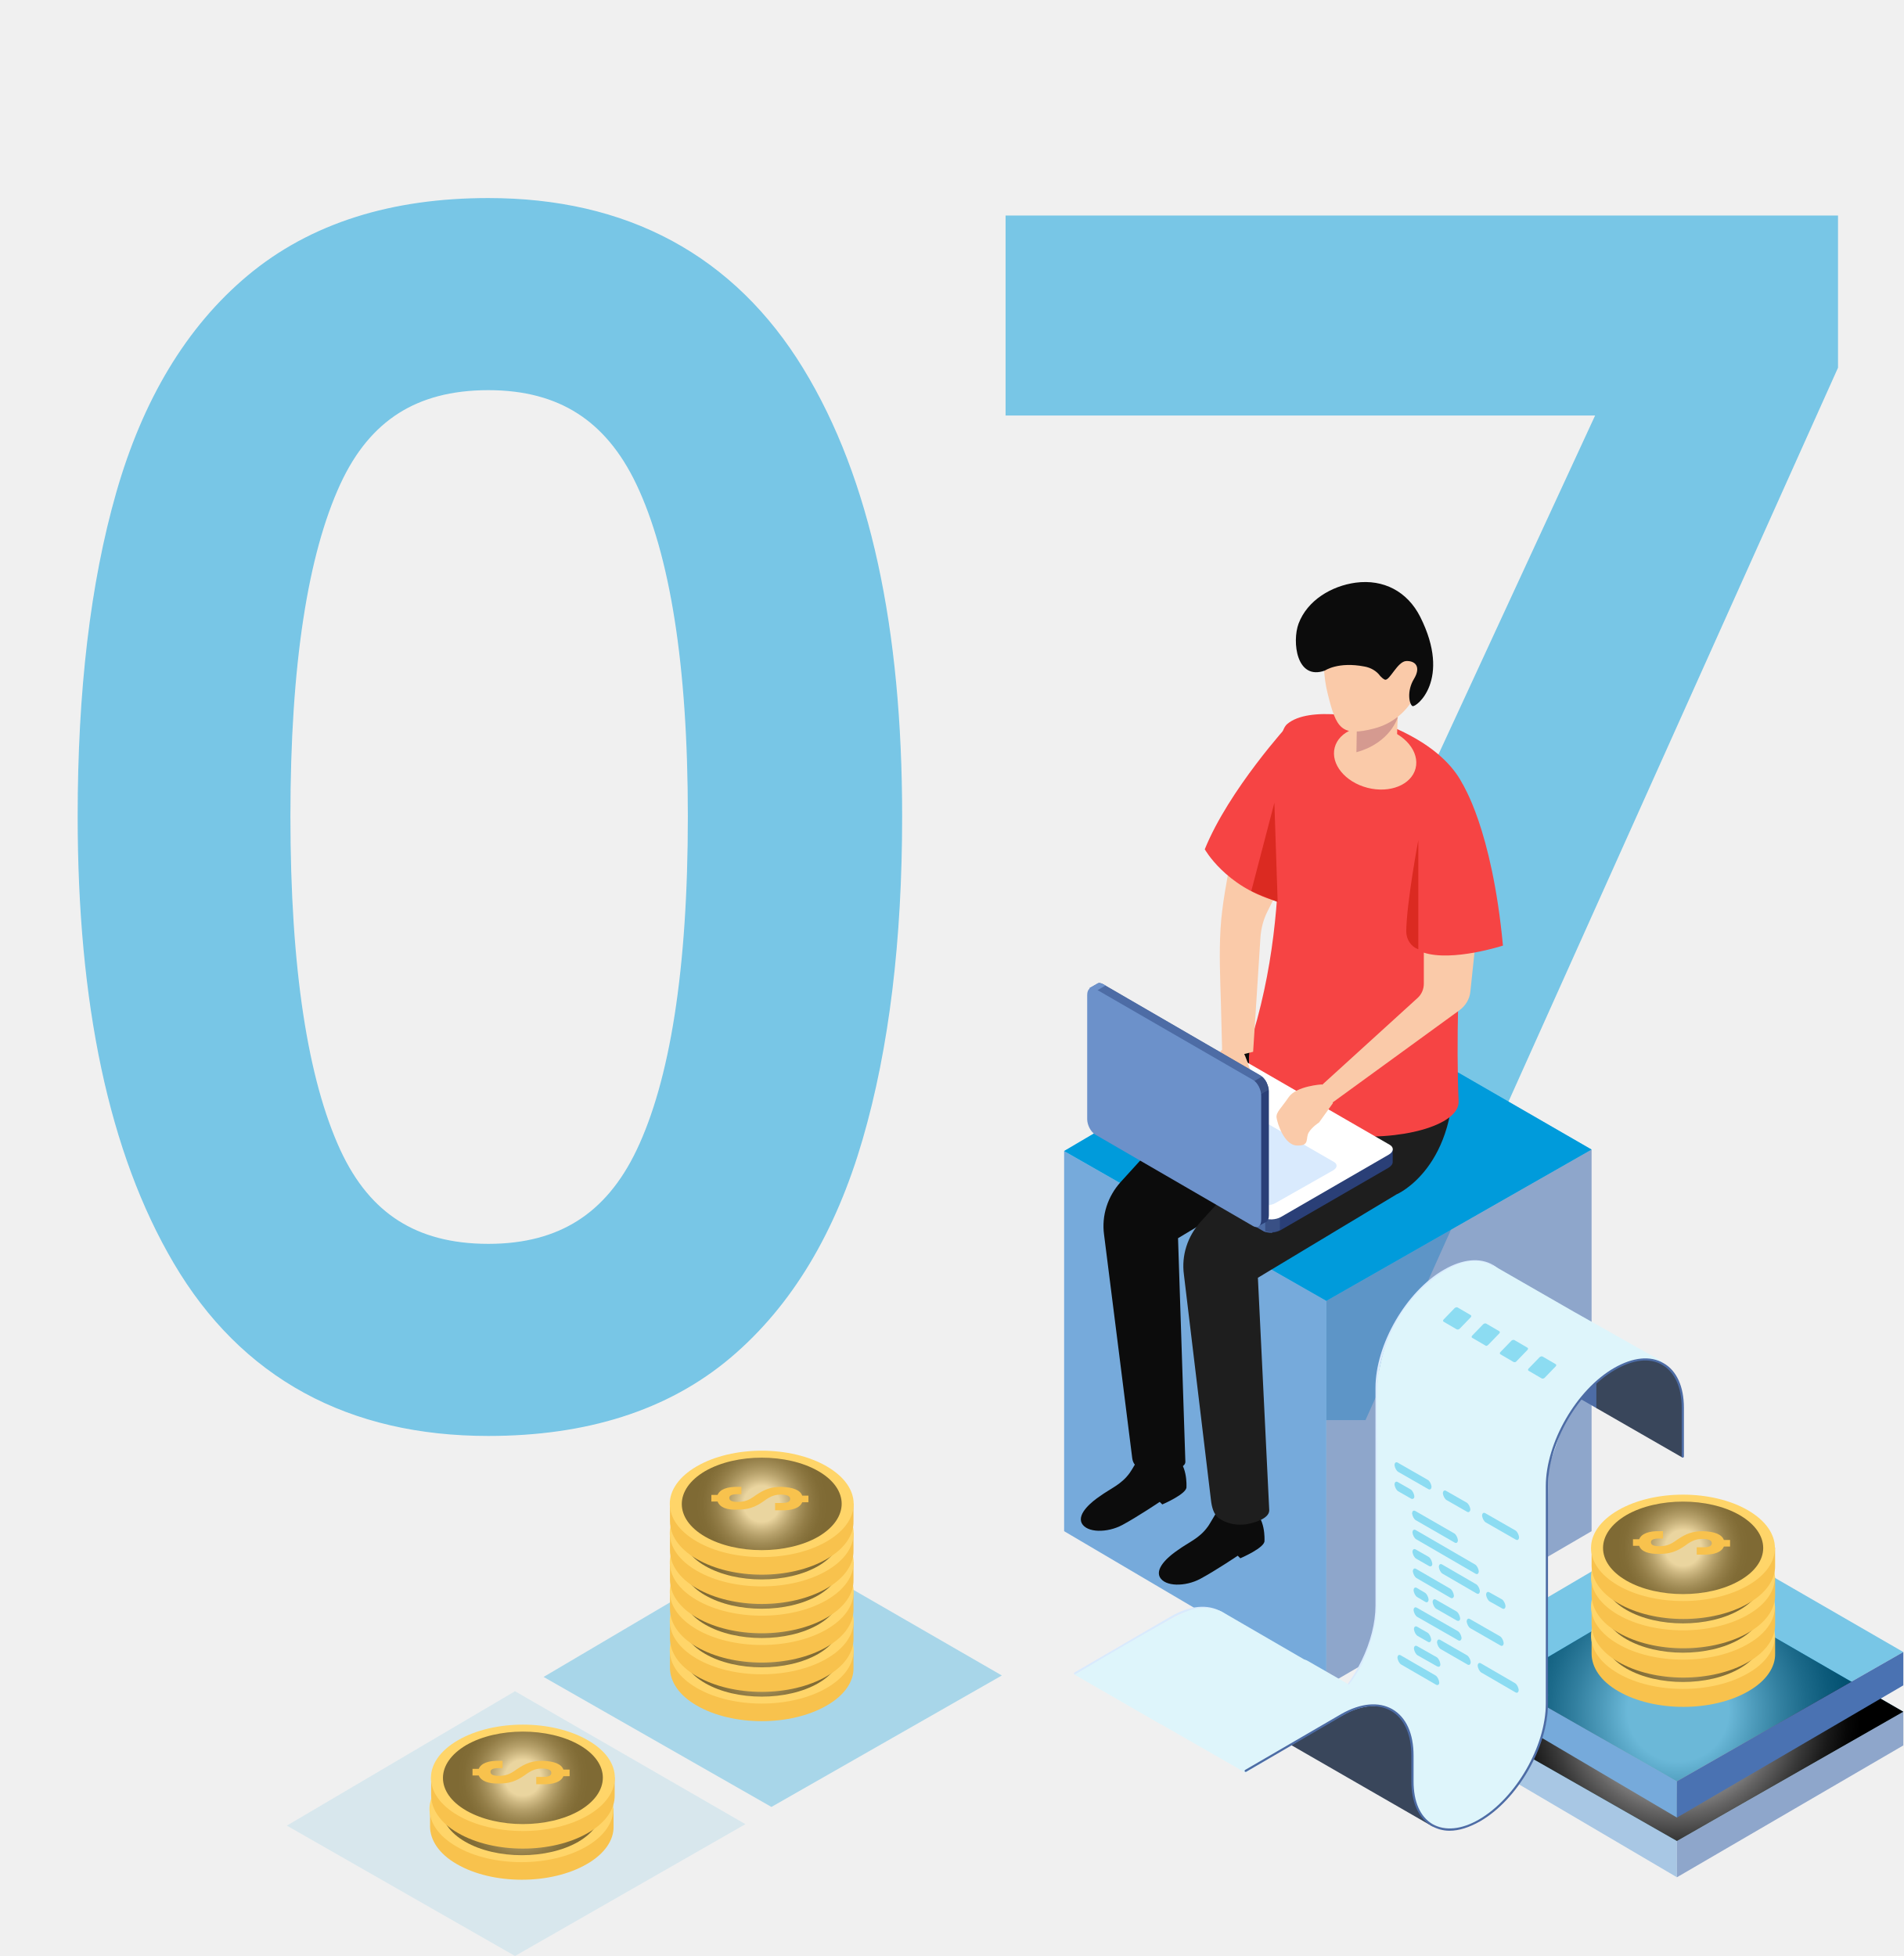
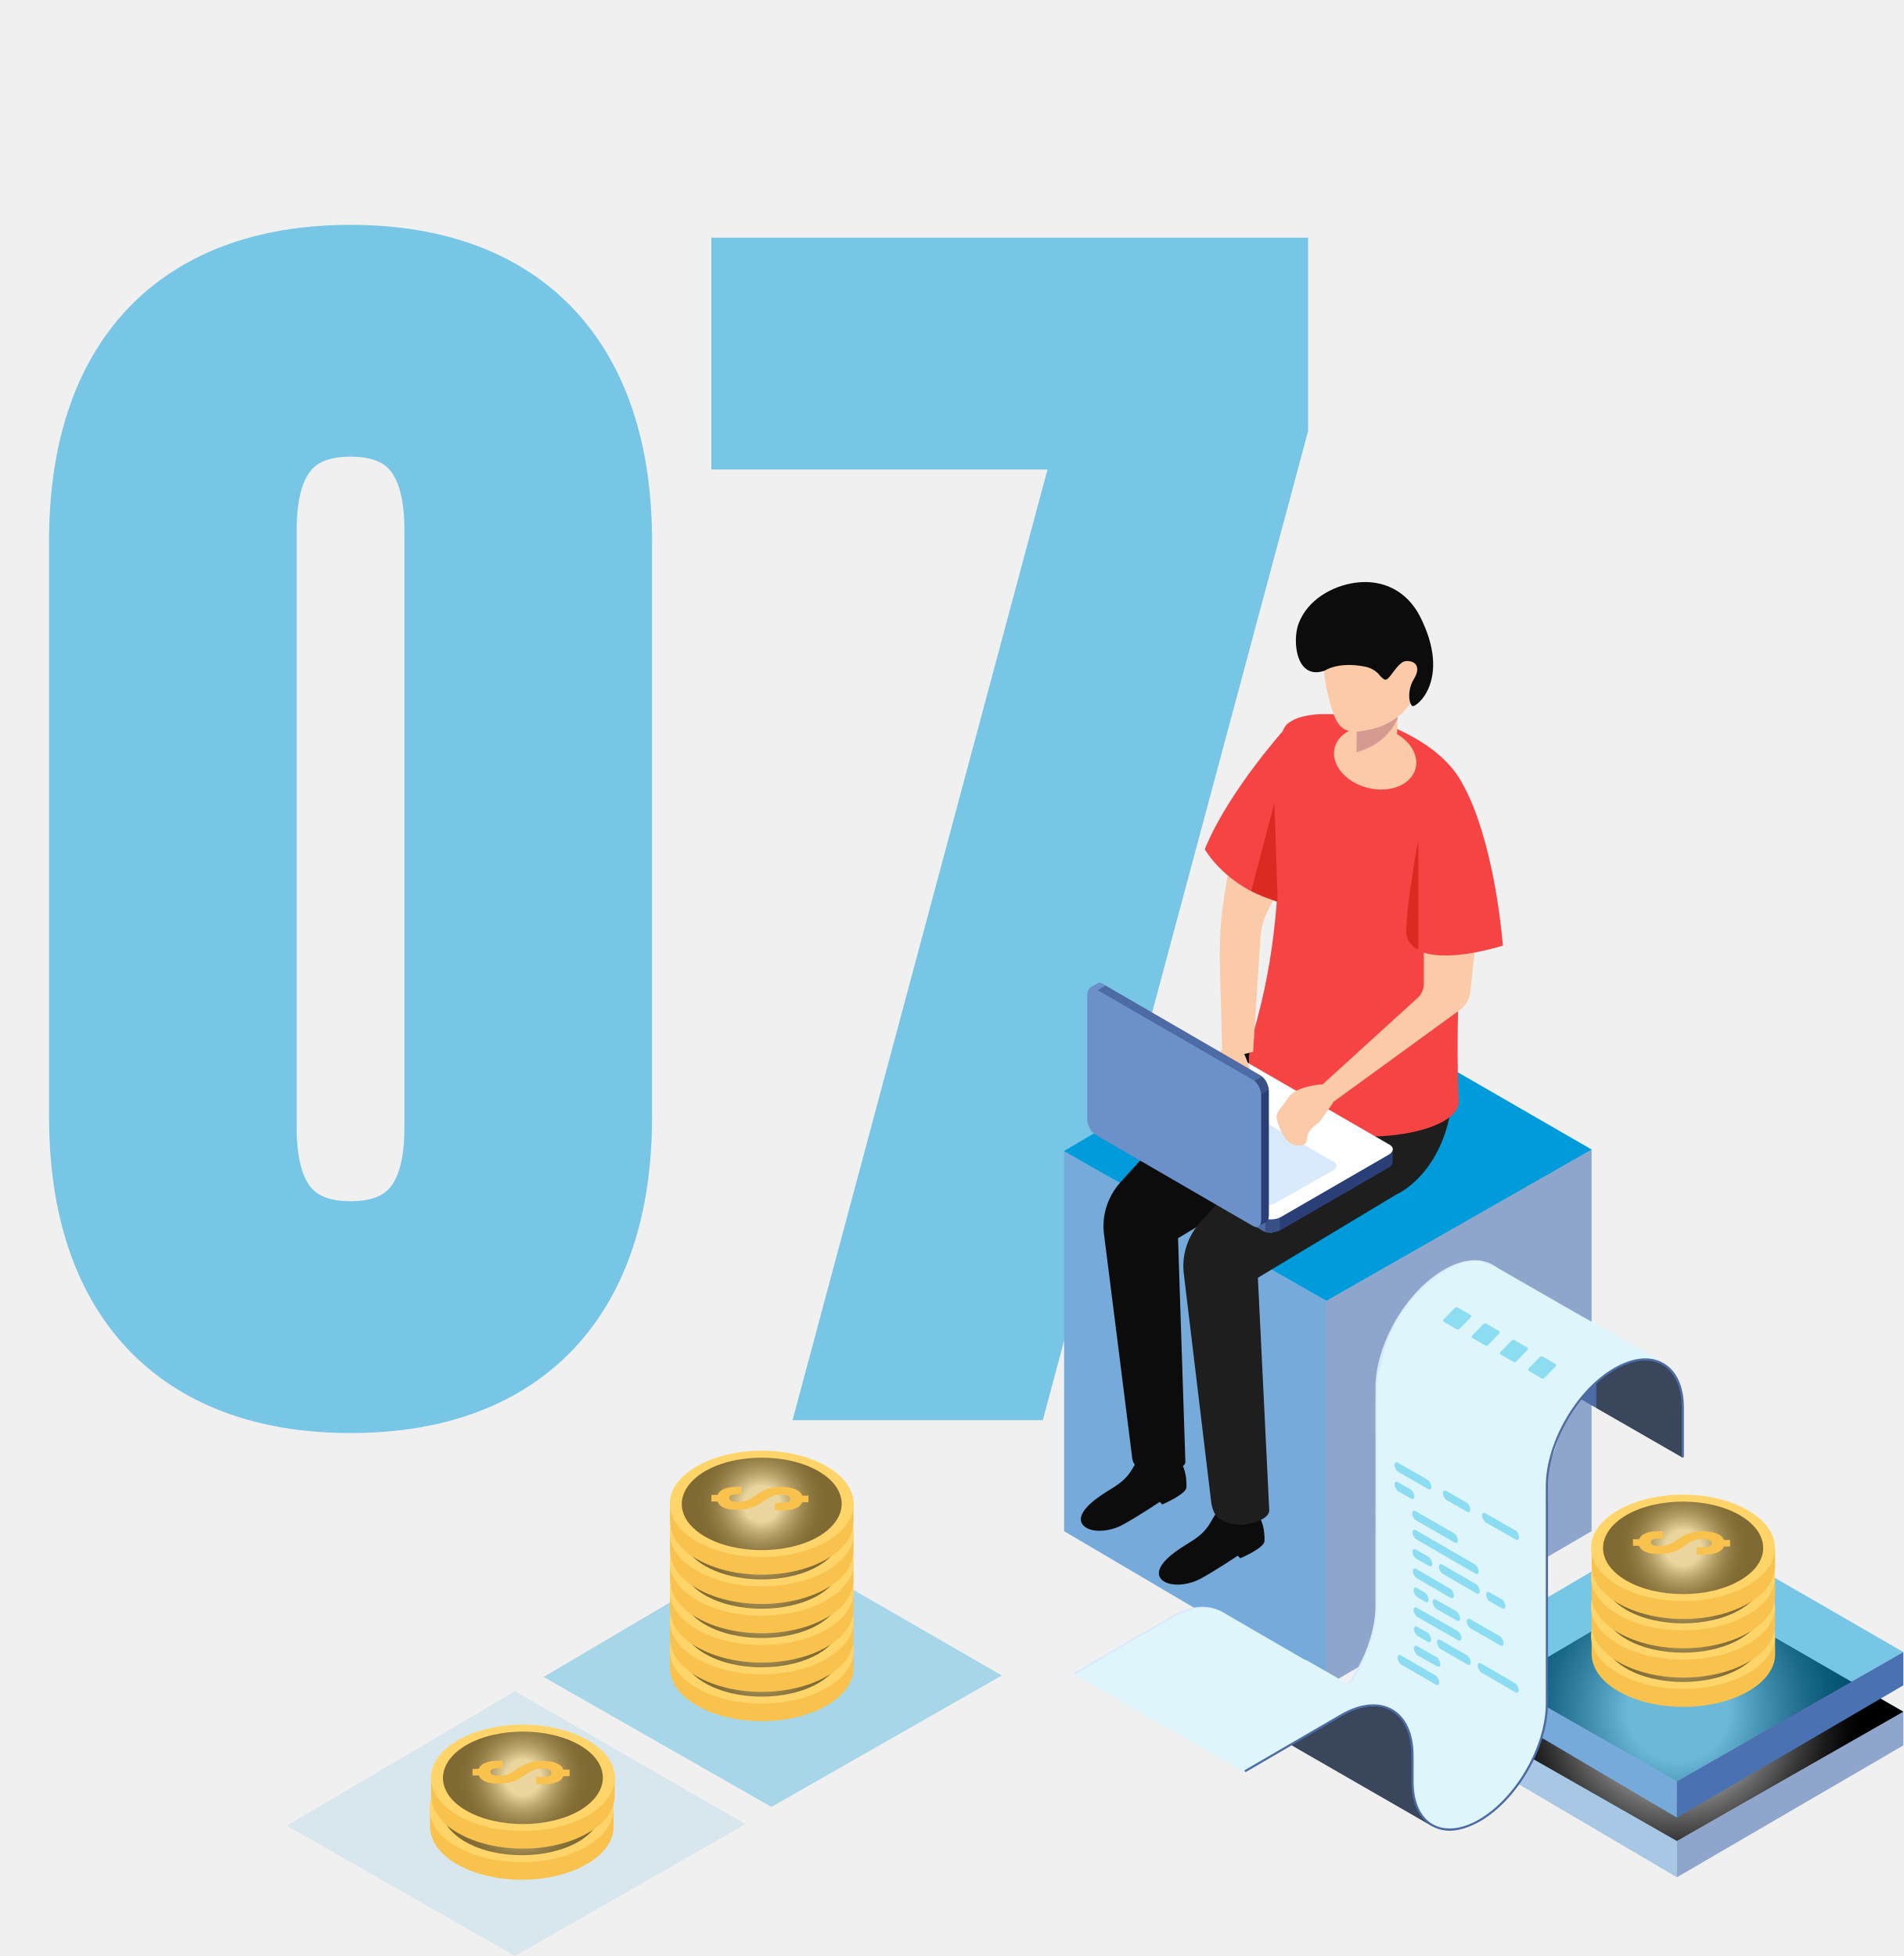
<svg xmlns="http://www.w3.org/2000/svg" xmlns:xlink="http://www.w3.org/1999/xlink" enable-background="new 0 0 519.6 534.1" viewBox="0 0 519.6 534.1">
  <radialGradient id="a" cx="458.125" cy="467.209" gradientUnits="userSpaceOnUse" r="50.227">
    <stop offset=".274" stop-color="#d6d5d5" />
    <stop offset=".412" stop-color="#9c9b9b" />
    <stop offset=".559" stop-color="#656464" />
    <stop offset=".696" stop-color="#393939" />
    <stop offset=".819" stop-color="#1a1a1a" />
    <stop offset=".922" stop-color="#070707" />
    <stop offset=".994" />
  </radialGradient>
  <linearGradient id="b">
    <stop offset=".274" stop-color="#d6d5d5" />
    <stop offset=".383" stop-color="#9e9d9d" />
    <stop offset=".491" stop-color="#6e6d6d" />
    <stop offset=".599" stop-color="#464646" />
    <stop offset=".704" stop-color="#282727" />
    <stop offset=".806" stop-color="#121212" />
    <stop offset=".904" stop-color="#040404" />
    <stop offset=".994" />
  </linearGradient>
  <radialGradient id="c" cx="207.923" cy="450.642" gradientUnits="userSpaceOnUse" r="17.855" xlink:href="#b" />
  <radialGradient id="d" cx="207.923" cy="442.642" gradientUnits="userSpaceOnUse" r="17.855" xlink:href="#b" />
  <radialGradient id="e" cx="207.923" cy="434.642" gradientUnits="userSpaceOnUse" r="17.855" xlink:href="#b" />
  <radialGradient id="f" cx="207.923" cy="426.642" gradientUnits="userSpaceOnUse" r="17.855" xlink:href="#b" />
  <radialGradient id="g" cx="207.923" cy="418.642" gradientUnits="userSpaceOnUse" r="17.855" xlink:href="#b" />
  <radialGradient id="h" cx="207.923" cy="410.642" gradientUnits="userSpaceOnUse" r="17.855" xlink:href="#b" />
  <radialGradient id="i" cx="459.484" cy="446.673" gradientUnits="userSpaceOnUse" r="17.855" xlink:href="#b" />
  <radialGradient id="j" cx="459.484" cy="438.673" gradientUnits="userSpaceOnUse" r="17.855" xlink:href="#b" />
  <radialGradient id="k" cx="459.484" cy="430.673" gradientUnits="userSpaceOnUse" r="17.855" xlink:href="#b" />
  <radialGradient id="l" cx="459.484" cy="422.673" gradientUnits="userSpaceOnUse" r="17.855" xlink:href="#b" />
  <radialGradient id="m" cx="142.401" cy="493.923" gradientUnits="userSpaceOnUse" r="17.855" xlink:href="#b" />
  <radialGradient id="n" cx="142.734" cy="485.423" gradientUnits="userSpaceOnUse" r="17.855" xlink:href="#b" />
-   <text style="opacity:.5;fill:#009bdb;stroke:#009bdb;stroke-width:20;stroke-miterlimit:10;font-family:'BebasNeueBold';font-size:432.674;letter-spacing:8" transform="translate(10.0003 377.769)">07</text>
+   <g fill="#009bdb" opacity=".5" stroke="#009bdb" stroke-miterlimit="10" stroke-width="20">
+     <path d="m23.4 147.6c0-48.5 25.5-76.2 72.3-76.2 46.7 0 72.3 27.7 72.3 76.2v157.5c0 48.5-25.5 76.2-72.3 76.2-46.7 0-72.3-27.7-72.3-76.2zm47.6 160.5c0 21.6 9.5 29.9 24.7 29.9 15.1 0 24.7-8.2 24.7-29.9v-163.5c0-21.6-9.5-29.9-24.7-29.9-15.1 0-24.7 8.2-24.7 29.9z" />
+     <path d="m347.1 74.9v41.5l-70.1 261.4h-47.6l69.6-259.6h-94.8v-43.3z" />
+   </g>
  <path d="m148.4 457.9 62.2-36.7 62.9 36.3-62.9 35.9z" fill="#009bdb" opacity=".3" />
  <path d="m78.3 498.5 62.3-36.7 62.9 36.3-62.9 36z" fill="#009bdb" opacity=".1" />
  <g opacity=".59">
    <path d="m396.6 467.8v8.8l61.2 36v-9.9z" fill="#76aadb" />
    <path d="m396.6 467.8 61.2-36.1 61.8 35.7-61.8 35.3z" fill="#009bdb" />
    <path d="m519.6 467.4v9.2l-61.8 36v-9.9z" fill="#4a72b2" />
  </g>
  <path d="m396.6 467.8 61.2-36.1 61.8 35.7-61.8 35.3z" fill="url(#a)" />
  <path d="m396.6 451.4v8.8l61.2 36.1v-9.9z" fill="#76aadb" />
  <path d="m396.6 451.4 61.2-36 61.8 35.7-61.8 35.3z" fill="#009bdb" opacity=".5" />
  <path d="m519.6 451.1v9.1l-61.8 36.1v-9.9z" fill="#4a72b2" />
  <path d="m290.5 314.3v103.8l71.6 42.2v-105.1z" fill="#76aadb" />
  <path d="m290.5 314.3 71.6-42.2 72.4 41.8-72.4 41.3z" fill="#009bdb" />
  <path d="m434.5 313.9v104.2l-72.4 42.2v-105.1z" fill="#4a72b2" opacity=".59" />
  <path d="m290.5 314.3 71.6-42.2 72.4 41.8-72.4 41.3z" fill="#009bdb" opacity=".5" />
  <path d="m233 450.5h-1.5c-1.2-1.9-3.2-3.8-5.8-5.3-9.8-5.7-25.7-5.7-35.5 0-2.7 1.6-4.6 3.4-5.8 5.3h-1.5v4.9c0 3.7 2.4 7.5 7.3 10.3 9.8 5.7 25.7 5.7 35.5 0 4.9-2.8 7.4-6.6 7.3-10.3z" fill="#f8c24d" />
  <path d="m225.7 440.4c-9.8-5.7-25.7-5.7-35.5 0s-9.8 14.8 0 20.5 25.7 5.7 35.5 0 9.8-14.8 0-20.5z" fill="#ffd569" />
  <path d="m223.4 459.6c-8.5 4.9-22.4 4.9-30.9 0s-8.5-12.9 0-17.9c8.5-4.9 22.4-4.9 30.9 0s8.5 12.9 0 17.9z" fill="#ffd569" />
  <path d="m223.4 459.6c-8.5 4.9-22.4 4.9-30.9 0s-8.5-12.9 0-17.9c8.5-4.9 22.4-4.9 30.9 0s8.5 12.9 0 17.9z" fill="url(#c)" opacity=".5" />
  <path d="m195.9 450h-1.7v-1.8h1.7c.6-1.5 2.6-2.3 5.8-2.2h.7v2h-1c-1.7 0-2.3.4-2.3 1 0 .7.6 1.1 2.3 1.1s2.9-.3 4.9-1.8c2.5-1.7 4.3-2.3 7-2.3 3.2.1 5.2.9 5.7 2.4h1.7v1.8h-1.7c-.6 1.5-2.6 2.3-5.8 2.2h-1.6v-2h1.8c1.7 0 2.3-.4 2.3-1.1s-.6-1.1-2.3-1.2c-1.7 0-2.9.3-4.9 1.8-2.4 1.7-4.3 2.3-7 2.3-3 .2-5-.6-5.6-2.2z" fill="#f8c24d" />
  <path d="m233 442.5h-1.5c-1.2-1.9-3.2-3.8-5.8-5.3-9.8-5.7-25.7-5.7-35.5 0-2.7 1.6-4.6 3.4-5.8 5.3h-1.5v4.9c0 3.7 2.4 7.5 7.3 10.3 9.8 5.7 25.7 5.7 35.5 0 4.9-2.8 7.4-6.6 7.3-10.3z" fill="#f8c24d" />
  <path d="m225.7 432.4c-9.8-5.7-25.7-5.7-35.5 0s-9.8 14.8 0 20.5 25.7 5.7 35.5 0 9.8-14.8 0-20.5z" fill="#ffd569" />
  <path d="m223.4 451.6c-8.5 4.9-22.4 4.9-30.9 0s-8.5-12.9 0-17.9c8.5-4.9 22.4-4.9 30.9 0s8.5 12.9 0 17.9z" fill="#ffd569" />
  <path d="m223.4 451.6c-8.5 4.9-22.4 4.9-30.9 0s-8.5-12.9 0-17.9c8.5-4.9 22.4-4.9 30.9 0s8.5 12.9 0 17.9z" fill="url(#d)" opacity=".5" />
  <path d="m195.9 442h-1.7v-1.8h1.7c.6-1.5 2.6-2.3 5.8-2.2h.7v2h-1c-1.7 0-2.3.4-2.3 1 0 .7.6 1.1 2.3 1.1s2.9-.3 4.9-1.8c2.5-1.7 4.3-2.3 7-2.3 3.2.1 5.2.9 5.7 2.4h1.7v1.8h-1.7c-.6 1.5-2.6 2.3-5.8 2.2h-1.6v-2h1.8c1.7 0 2.3-.4 2.3-1.1s-.6-1.1-2.3-1.2c-1.7 0-2.9.3-4.9 1.8-2.4 1.7-4.3 2.3-7 2.3-3 .2-5-.6-5.6-2.2z" fill="#f8c24d" />
  <path d="m233 434.5h-1.5c-1.2-1.9-3.2-3.8-5.8-5.3-9.8-5.7-25.7-5.7-35.5 0-2.7 1.6-4.6 3.4-5.8 5.3h-1.5v4.9c0 3.7 2.4 7.5 7.3 10.3 9.8 5.7 25.7 5.7 35.5 0 4.9-2.8 7.4-6.6 7.3-10.3z" fill="#f8c24d" />
  <path d="m225.7 424.4c-9.8-5.7-25.7-5.7-35.5 0s-9.8 14.8 0 20.5 25.7 5.7 35.5 0 9.8-14.8 0-20.5z" fill="#ffd569" />
  <path d="m223.4 443.6c-8.5 4.9-22.4 4.9-30.9 0s-8.5-12.9 0-17.9c8.5-4.9 22.4-4.9 30.9 0s8.5 12.9 0 17.9z" fill="#ffd569" />
  <path d="m223.4 443.6c-8.5 4.9-22.4 4.9-30.9 0s-8.5-12.9 0-17.9c8.5-4.9 22.4-4.9 30.9 0s8.5 12.9 0 17.9z" fill="url(#e)" opacity=".5" />
  <path d="m195.9 434h-1.7v-1.8h1.7c.6-1.5 2.6-2.3 5.8-2.2h.7v2h-1c-1.7 0-2.3.4-2.3 1 0 .7.6 1.1 2.3 1.1s2.9-.3 4.9-1.8c2.5-1.7 4.3-2.3 7-2.3 3.2.1 5.2.9 5.7 2.4h1.7v1.8h-1.7c-.6 1.5-2.6 2.3-5.8 2.2h-1.6v-2h1.8c1.7 0 2.3-.4 2.3-1.1s-.6-1.1-2.3-1.2c-1.7 0-2.9.3-4.9 1.8-2.4 1.7-4.3 2.3-7 2.3-3 .2-5-.6-5.6-2.2z" fill="#f8c24d" />
  <path d="m233 426.5h-1.5c-1.2-1.9-3.2-3.8-5.8-5.3-9.8-5.7-25.7-5.7-35.5 0-2.7 1.6-4.6 3.4-5.8 5.3h-1.5v4.9c0 3.7 2.4 7.5 7.3 10.3 9.8 5.7 25.7 5.7 35.5 0 4.9-2.8 7.4-6.6 7.3-10.3z" fill="#f8c24d" />
  <path d="m225.7 416.4c-9.8-5.7-25.7-5.7-35.5 0s-9.8 14.8 0 20.5 25.7 5.7 35.5 0 9.8-14.8 0-20.5z" fill="#ffd569" />
  <path d="m223.4 435.6c-8.5 4.9-22.4 4.9-30.9 0s-8.5-12.9 0-17.9c8.5-4.9 22.4-4.9 30.9 0s8.5 12.9 0 17.9z" fill="#ffd569" />
  <path d="m223.4 435.6c-8.5 4.9-22.4 4.9-30.9 0s-8.5-12.9 0-17.9c8.5-4.9 22.4-4.9 30.9 0s8.5 12.9 0 17.9z" fill="url(#f)" opacity=".5" />
  <path d="m195.9 426h-1.7v-1.8h1.7c.6-1.5 2.6-2.3 5.8-2.2h.7v2h-1c-1.7 0-2.3.4-2.3 1 0 .7.6 1.1 2.3 1.1s2.9-.3 4.9-1.8c2.5-1.7 4.3-2.3 7-2.3 3.2.1 5.2.9 5.7 2.4h1.7v1.8h-1.7c-.6 1.5-2.6 2.3-5.8 2.2h-1.6v-2h1.8c1.7 0 2.3-.4 2.3-1.1s-.6-1.1-2.3-1.2c-1.7 0-2.9.3-4.9 1.8-2.4 1.7-4.3 2.3-7 2.3-3 .2-5-.6-5.6-2.2z" fill="#f8c24d" />
  <path d="m233 418.5h-1.5c-1.2-1.9-3.2-3.8-5.8-5.3-9.8-5.7-25.7-5.7-35.5 0-2.7 1.6-4.6 3.4-5.8 5.3h-1.5v4.9c0 3.7 2.4 7.5 7.3 10.3 9.8 5.7 25.7 5.7 35.5 0 4.9-2.8 7.4-6.6 7.3-10.3z" fill="#f8c24d" />
  <path d="m225.7 408.4c-9.8-5.7-25.7-5.7-35.5 0s-9.8 14.8 0 20.5 25.7 5.7 35.5 0 9.8-14.8 0-20.5z" fill="#ffd569" />
  <path d="m223.4 427.6c-8.5 4.9-22.4 4.9-30.9 0s-8.5-12.9 0-17.9c8.5-4.9 22.4-4.9 30.9 0s8.5 12.9 0 17.9z" fill="#ffd569" />
  <path d="m223.4 427.6c-8.5 4.9-22.4 4.9-30.9 0s-8.5-12.9 0-17.9c8.5-4.9 22.4-4.9 30.9 0s8.5 12.9 0 17.9z" fill="url(#g)" opacity=".5" />
  <path d="m195.9 418h-1.7v-1.8h1.7c.6-1.5 2.6-2.3 5.8-2.2h.7v2h-1c-1.7 0-2.3.4-2.3 1 0 .7.6 1.1 2.3 1.1s2.9-.3 4.9-1.8c2.5-1.7 4.3-2.3 7-2.3 3.2.1 5.2.9 5.7 2.4h1.7v1.8h-1.7c-.6 1.5-2.6 2.3-5.8 2.2h-1.6v-2h1.8c1.7 0 2.3-.4 2.3-1.1s-.6-1.1-2.3-1.2c-1.7 0-2.9.3-4.9 1.8-2.4 1.7-4.3 2.3-7 2.3-3 .2-5-.6-5.6-2.2z" fill="#f8c24d" />
  <path d="m233 410.5h-1.5c-1.2-1.9-3.2-3.8-5.8-5.3-9.8-5.7-25.7-5.7-35.5 0-2.7 1.6-4.6 3.4-5.8 5.3h-1.5v4.9c0 3.7 2.4 7.5 7.3 10.3 9.8 5.7 25.7 5.7 35.5 0 4.9-2.8 7.4-6.6 7.3-10.3z" fill="#f8c24d" />
  <path d="m225.7 400.4c-9.8-5.7-25.7-5.7-35.5 0s-9.8 14.8 0 20.5 25.7 5.7 35.5 0 9.8-14.8 0-20.5z" fill="#ffd569" />
  <path d="m223.4 419.6c-8.5 4.9-22.4 4.9-30.9 0s-8.5-12.9 0-17.9c8.5-4.9 22.4-4.9 30.9 0s8.5 12.9 0 17.9z" fill="#ffd569" />
  <path d="m223.4 419.6c-8.5 4.9-22.4 4.9-30.9 0s-8.5-12.9 0-17.9c8.5-4.9 22.4-4.9 30.9 0s8.5 12.9 0 17.9z" fill="url(#h)" opacity=".5" />
  <path d="m195.9 410h-1.7v-1.8h1.7c.6-1.5 2.6-2.3 5.8-2.2h.7v2h-1c-1.7 0-2.3.4-2.3 1 0 .7.6 1.1 2.3 1.1s2.9-.3 4.9-1.8c2.5-1.7 4.3-2.3 7-2.3 3.2.1 5.2.9 5.7 2.4h1.7v1.8h-1.7c-.6 1.5-2.6 2.3-5.8 2.2h-1.6v-2h1.8c1.7 0 2.3-.4 2.3-1.1s-.6-1.1-2.3-1.2c-1.7 0-2.9.3-4.9 1.8-2.4 1.7-4.3 2.3-7 2.3-3 .2-5-.6-5.6-2.2z" fill="#f8c24d" />
  <path d="m484.6 446.6h-1.5c-1.2-1.9-3.2-3.8-5.8-5.3-9.8-5.7-25.7-5.7-35.5 0-2.7 1.6-4.6 3.4-5.8 5.3h-1.5v4.9c0 3.7 2.4 7.5 7.3 10.3 9.8 5.7 25.7 5.7 35.5 0 4.9-2.8 7.4-6.6 7.3-10.3z" fill="#f8c24d" />
  <path d="m477.2 436.4c-9.8-5.7-25.7-5.7-35.5 0s-9.8 14.8 0 20.5 25.7 5.7 35.5 0c9.8-5.6 9.8-14.8 0-20.5z" fill="#ffd569" />
  <path d="m474.9 455.6c-8.5 4.9-22.4 4.9-30.9 0s-8.5-12.9 0-17.9c8.5-4.9 22.4-4.9 30.9 0 8.6 5 8.6 13 0 17.9z" fill="#ffd569" />
  <path d="m474.9 455.6c-8.5 4.9-22.4 4.9-30.9 0s-8.5-12.9 0-17.9c8.5-4.9 22.4-4.9 30.9 0 8.6 5 8.6 13 0 17.9z" fill="url(#i)" opacity=".5" />
  <path d="m447.5 446.1h-1.7v-1.8h1.7c.6-1.5 2.6-2.3 5.8-2.2h.7v2h-1c-1.7 0-2.3.4-2.3 1 0 .7.6 1.1 2.3 1.1s2.9-.3 4.9-1.8c2.5-1.7 4.3-2.3 7-2.3 3.2.1 5.2.9 5.7 2.4h1.7v1.8h-1.7c-.6 1.5-2.6 2.3-5.8 2.2h-1.6v-2h1.8c1.7 0 2.3-.4 2.3-1.1s-.6-1.1-2.3-1.2c-1.7 0-2.9.3-4.9 1.8-2.4 1.7-4.3 2.3-7 2.3-3.1.1-5.1-.7-5.6-2.2z" fill="#f8c24d" />
  <path d="m484.6 438.6h-1.5c-1.2-1.9-3.2-3.8-5.8-5.3-9.8-5.7-25.7-5.7-35.5 0-2.7 1.6-4.6 3.4-5.8 5.3h-1.5v4.9c0 3.7 2.4 7.5 7.3 10.3 9.8 5.7 25.7 5.7 35.5 0 4.9-2.8 7.4-6.6 7.3-10.3z" fill="#f8c24d" />
  <path d="m477.2 428.4c-9.8-5.7-25.7-5.7-35.5 0s-9.8 14.8 0 20.5 25.7 5.7 35.5 0c9.8-5.6 9.8-14.8 0-20.5z" fill="#ffd569" />
  <path d="m474.9 447.6c-8.5 4.9-22.4 4.9-30.9 0s-8.5-12.9 0-17.9c8.5-4.9 22.4-4.9 30.9 0 8.6 5 8.6 13 0 17.9z" fill="#ffd569" />
  <path d="m474.9 447.6c-8.5 4.9-22.4 4.9-30.9 0s-8.5-12.9 0-17.9c8.5-4.9 22.4-4.9 30.9 0 8.6 5 8.6 13 0 17.9z" fill="url(#j)" opacity=".5" />
  <path d="m447.5 438.1h-1.7v-1.8h1.7c.6-1.5 2.6-2.3 5.8-2.2h.7v2h-1c-1.7 0-2.3.4-2.3 1 0 .7.6 1.1 2.3 1.1s2.9-.3 4.9-1.8c2.5-1.7 4.3-2.3 7-2.3 3.2.1 5.2.9 5.7 2.4h1.7v1.8h-1.7c-.6 1.5-2.6 2.3-5.8 2.2h-1.6v-2h1.8c1.7 0 2.3-.4 2.3-1.1s-.6-1.1-2.3-1.2c-1.7 0-2.9.3-4.9 1.8-2.4 1.7-4.3 2.3-7 2.3-3.1.1-5.1-.7-5.6-2.2z" fill="#f8c24d" />
  <path d="m484.6 430.6h-1.5c-1.2-1.9-3.2-3.8-5.8-5.3-9.8-5.7-25.7-5.7-35.5 0-2.7 1.6-4.6 3.4-5.8 5.3h-1.5v4.9c0 3.7 2.4 7.5 7.3 10.3 9.8 5.7 25.7 5.7 35.5 0 4.9-2.8 7.4-6.6 7.3-10.3z" fill="#f8c24d" />
  <path d="m477.2 420.4c-9.8-5.7-25.7-5.7-35.5 0s-9.8 14.8 0 20.5 25.7 5.7 35.5 0c9.8-5.6 9.8-14.8 0-20.5z" fill="#ffd569" />
  <path d="m474.9 439.6c-8.5 4.9-22.4 4.9-30.9 0s-8.5-12.9 0-17.9c8.5-4.9 22.4-4.9 30.9 0 8.6 5 8.6 13 0 17.9z" fill="#ffd569" />
  <path d="m474.9 439.6c-8.5 4.9-22.4 4.9-30.9 0s-8.5-12.9 0-17.9c8.5-4.9 22.4-4.9 30.9 0 8.6 5 8.6 13 0 17.9z" fill="url(#k)" opacity=".5" />
  <path d="m447.5 430.1h-1.7v-1.8h1.7c.6-1.5 2.6-2.3 5.8-2.2h.7v2h-1c-1.7 0-2.3.4-2.3 1 0 .7.6 1.1 2.3 1.1s2.9-.3 4.9-1.8c2.5-1.7 4.3-2.3 7-2.3 3.2.1 5.2.9 5.7 2.4h1.7v1.8h-1.7c-.6 1.5-2.6 2.3-5.8 2.2h-1.6v-2h1.8c1.7 0 2.3-.4 2.3-1.1s-.6-1.1-2.3-1.2c-1.7 0-2.9.3-4.9 1.8-2.4 1.7-4.3 2.3-7 2.3-3.1.1-5.1-.7-5.6-2.2z" fill="#f8c24d" />
  <path d="m484.6 422.6h-1.5c-1.2-1.9-3.2-3.8-5.8-5.3-9.8-5.7-25.7-5.7-35.5 0-2.7 1.6-4.6 3.4-5.8 5.3h-1.5v4.9c0 3.7 2.4 7.5 7.3 10.3 9.8 5.7 25.7 5.7 35.5 0 4.9-2.8 7.4-6.6 7.3-10.3z" fill="#f8c24d" />
  <path d="m477.2 412.4c-9.8-5.7-25.7-5.7-35.5 0s-9.8 14.8 0 20.5 25.7 5.7 35.5 0c9.8-5.6 9.8-14.8 0-20.5z" fill="#ffd569" />
  <path d="m474.9 431.6c-8.5 4.9-22.4 4.9-30.9 0s-8.5-12.9 0-17.9c8.5-4.9 22.4-4.9 30.9 0 8.6 5 8.6 13 0 17.9z" fill="#ffd569" />
  <path d="m474.9 431.6c-8.5 4.9-22.4 4.9-30.9 0s-8.5-12.9 0-17.9c8.5-4.9 22.4-4.9 30.9 0 8.6 5 8.6 13 0 17.9z" fill="url(#l)" opacity=".5" />
  <path d="m447.5 422.1h-1.7v-1.8h1.7c.6-1.5 2.6-2.3 5.8-2.2h.7v2h-1c-1.7 0-2.3.4-2.3 1 0 .7.6 1.1 2.3 1.1s2.9-.3 4.9-1.8c2.5-1.7 4.3-2.3 7-2.3 3.2.1 5.2.9 5.7 2.4h1.7v1.8h-1.7c-.6 1.5-2.6 2.3-5.8 2.2h-1.6v-2h1.8c1.7 0 2.3-.4 2.3-1.1s-.6-1.1-2.3-1.2c-1.7 0-2.9.3-4.9 1.8-2.4 1.7-4.3 2.3-7 2.3-3.1.1-5.1-.7-5.6-2.2z" fill="#f8c24d" />
  <path d="m293.3 456.7 26.3-15.3c5.2-3 10.1-3.5 13.9-1.3 3.7 2.1 5.8 6.6 5.8 12.7v1.9c-.2.1-.4.2-.6.4v-2.3c0-5.8-1.9-10.1-5.5-12.2-3.5-2-8.2-1.6-13.3 1.3l-26.3 15.3c-.1.1-.3 0-.4-.1 0-.1 0-.3.1-.4z" fill="#d9eafd" />
  <path d="m375.5 438.4v-59.4c0-11.9 8.4-26.4 18.7-32.3 5-2.9 9.8-3.4 13.4-1.3s5.6 6.4 5.6 12.2v4.1c-.2.2-.4.4-.6.6v-4.7c0-5.6-1.9-9.8-5.3-11.7-3.4-2-8-1.5-12.8 1.3-10.1 5.8-18.4 20.1-18.4 31.8v59.4c0 9.9-5.8 21.5-13.7 28.5 0-.3 0-.5 0-.8 7.6-6.9 13.1-18.1 13.1-27.7z" fill="#d9eafd" />
  <path d="m413.1 363.6c1-.9 5.4-4.8 11.9-5.8 7.4-1.1 10.4 7.5 10.4 7.5s.9 4.5.8 7.1c0 2.6-.2 12.2-.2 12.2l-23.3-13.4c-.1 0-.2-.1-.2-.3v-6.8c.2-.2.4-.3.6-.5z" fill="#4d6ca5" />
  <path d="m429.7 358.2-22.1-12.7.1.3c-3.4-2.2-8.5-2.4-15.4 2.6-13.7 10-15.3 24-16 26.6s-.4 19.2-.4 19.2 0 40-.1 44.6c0 4.6-1.4 9.9-4 15.5s-9.3 12.5-9.3 12.5v8.1c1.1 8.8 4.8 10.8 10.4 11.3 4.5.4 9.3-2.8 13.1-6.4-.1.1-.2.2-.2.2v8.1c1.1 8.8 4.8 10.8 10.4 11.3s11.6-4.6 15.6-8.9c4.1-4.3 7.5-10.9 9.4-16.8s1.3-13.6 1.3-13.6 0-43.7.1-52.3c0-8.6.3-7.1 3.1-15.8s10.3-14.7 10.3-14.7l18-5.4z" fill="#def5fb" />
  <path d="m391.2 498.8c-.3-.4-4.2-3.1-5.2-7.7-.6-2.6-.5-6.5-.5-6.5s0-2.2.1-4.2c0 0 .1-.1.1-.1 0-.3 0-.5 0-.8 0 0-.1.1-.1.1 0-.4 0-.9.1-1.2.1-2.1-1.4-6.5-1.4-6.5s-2.2-5.9-8.6-6.1c-5.7-.2-11.8 3.9-13 4.8v-2.6c-.1.1-.2.1-.3.2 0-.4 0-.7 0-1.1 0 0 .1-.1.1-.1 0-.3 0-.5 0-.8 0 0-.1.1-.1.1 0-.4 0-.9.1-1.2.1-2.1-1.4-6.5-1.4-6.5s-2.2-5.9-8.6-6.1c-5.7-.2-11.8 3.9-13 4.8v-2.7c-.2.1-.4.2-.6.4v4.7c0 5.7 1.9 9.9 5.3 12l.1.1s.1 0 .1.1h.1l23.6 13.6z" fill="#39465b" />
  <path d="m356.8 453.4s-.2-.1-.5-.2c-.1 0-.2-.1-.3-.1l-22.4-13s-4.1-2.2-9.1-.3c-5 1.8-31.1 17.5-31.1 17.5l23.4 13.5h.1l23.2 13.3s13.1-8.1 22.2-13.4l.6-.3c3.7-2.1 6.6-3.7 7.6-4 5.6-1.5 9.5.3 10.5.9z" fill="#def5fb" />
  <path d="m380.7 467.2.3.2s-.1-.1-.3-.2z" fill="#def5fb" />
  <path d="m436.4 377c1-.9 5.4-4.8 11.9-5.8 7.4-1.1 10.4 7.5 10.4 7.5s.9 4.5.8 7.1c0 2.6-.2 12.2-.2 12.2l-23.3-13.4c-.1 0-.2-.1-.2-.3v-6.8c.2-.2.4-.3.6-.5z" fill="#39465b" />
  <path d="m395.7 499.9c2.6 0 5.4-.9 8.4-2.6 10.2-5.9 18.5-20.3 18.5-32.1v-59.4c0-11.7 8.2-26 18.4-31.8 4.9-2.8 9.4-3.3 12.8-1.3s5.3 6.1 5.3 11.7v13.3c0 .2.1.3.3.3s.3-.1.3-.3v-13.3c0-5.8-2-10.2-5.6-12.2-3.6-2.1-8.3-1.6-13.4 1.3-10.3 5.9-18.7 20.4-18.7 32.3v59.4c0 11.6-8.2 25.8-18.2 31.6-4.8 2.8-9.3 3.2-12.7 1.3-3.4-2-5.2-6.1-5.2-11.7v-7c0-6-2-10.5-5.8-12.7-3.7-2.1-8.6-1.7-13.9 1.3l-26.3 15.3c-.1.1-.2.3-.1.4s.3.2.4.1l26.3-15.3c5-2.9 9.7-3.4 13.3-1.3 3.5 2 5.5 6.4 5.5 12.2v7c0 5.8 2 10.1 5.5 12.2 1.5.8 3.1 1.3 4.9 1.3z" fill="#4d6ca5" />
  <g fill="#8cdcf2">
    <path d="m397.7 363-3.6-2.1c-.2-.1-.2-.4 0-.6l3-3.1c.2-.2.6-.3.8-.2l3.6 2.1c.2.1.2.4 0 .6l-3 3.1c-.2.2-.5.3-.8.2z" />
    <path d="m405.5 367.4-3.6-2.1c-.2-.1-.2-.4 0-.6l3-3.1c.2-.2.6-.3.8-.2l3.6 2.1c.2.1.2.4 0 .6l-3 3.1c-.3.3-.6.4-.8.2z" />
    <path d="m413.2 371.9-3.6-2.1c-.2-.1-.2-.4 0-.6l3-3.1c.2-.2.6-.3.8-.2l3.6 2.1c.2.1.2.4 0 .6l-3 3.1c-.2.3-.6.3-.8.2z" />
    <path d="m420.9 376.4-3.6-2.1c-.2-.1-.2-.4 0-.6l3-3.1c.2-.2.6-.3.8-.2l3.6 2.1c.2.1.2.4 0 .6l-3 3.1c-.2.2-.5.3-.8.2z" />
    <path d="m400.5 412.8-5.6-3.2c-.5-.3-.9-1.1-1-1.8 0-.7.4-1 .9-.7l5.6 3.2c.5.3.9 1.1 1 1.8 0 .6-.4 1-.9.7z" />
    <path d="m413.8 420.4-8.2-4.7c-.5-.3-.9-1.1-1-1.8 0-.7.4-1 .9-.7l8.2 4.7c.5.3.9 1.1 1 1.8 0 .7-.4 1-.9.7z" />
    <path d="m397.7 442.5-5.6-3.2c-.5-.3-.9-1.1-1-1.8 0-.7.4-1 .9-.7l5.6 3.2c.5.3.9 1.1 1 1.8.1.6-.3 1-.9.7z" />
    <path d="m409.6 449.3-8.2-4.7c-.5-.3-.9-1.1-1-1.8 0-.7.4-1 .9-.7l8.2 4.7c.5.3.9 1.1 1 1.8 0 .7-.4 1-.9.7z" />
    <path d="m385.2 409.2-3.5-2c-.5-.3-.9-1.1-1-1.8 0-.7.4-1 .9-.7l3.5 2c.5.3.9 1.1 1 1.8.1.6-.4 1-.9.7z" />
    <path d="m397.1 421.2-10.6-6.1c-.5-.3-.9-1.1-1-1.8 0-.7.4-1 .9-.7l10.6 6.1c.5.3.9 1.1 1 1.8 0 .7-.4 1-.9.7z" />
    <path d="m390.1 427.6-3.5-2c-.5-.3-.9-1.1-1-1.8 0-.7.4-1 .9-.7l3.5 2c.5.3.9 1.1 1 1.8.1.7-.4 1-.9.7z" />
    <path d="m413.7 462.1-9.3-5.4c-.5-.3-.9-1.1-1-1.8 0-.7.4-1 .9-.7l9.3 5.4c.5.3.9 1.1 1 1.8 0 .7-.4 1-.9.7z" />
    <path d="m389.1 437.4-2.2-1.3c-.5-.3-.9-1.1-1-1.8 0-.7.4-1 .9-.7l2.2 1.3c.5.3.9 1.1 1 1.8 0 .7-.4 1-.9.7z" />
    <path d="m389.8 448.3-2.8-1.6c-.5-.3-.9-1.1-1-1.8 0-.7.4-1 .9-.7l2.8 1.6c.5.3.9 1.1 1 1.8 0 .7-.4 1-.9.7z" />
    <path d="m400.6 454.5-7.3-4.2c-.5-.3-.9-1.1-1-1.8 0-.7.4-1 .9-.7l7.3 4.2c.5.3.9 1.1 1 1.8 0 .7-.4 1-.9.7z" />
    <path d="m392.3 455-5.3-3c-.5-.3-.9-1.1-1-1.8 0-.7.4-1 .9-.7l5.3 3c.5.3.9 1.1 1 1.8.1.7-.3 1-.9.7z" />
    <path d="m403.1 435.1-9.3-5.4c-.5-.3-.9-1.1-1-1.8 0-.7.4-1 .9-.7l9.3 5.4c.5.3.9 1.1 1 1.8 0 .7-.4 1-.9.7z" />
    <path d="m402.8 429.7-16.2-9.4c-.5-.3-.9-1.1-1-1.8 0-.7.4-1 .9-.7l16.2 9.4c.5.3.9 1.1 1 1.8 0 .7-.4 1-.9.7z" />
    <path d="m396 436.3-9.3-5.4c-.5-.3-.9-1.1-1-1.8 0-.7.4-1 .9-.7l9.3 5.4c.5.3.9 1.1 1 1.8.1.6-.4 1-.9.7z" />
    <path d="m410.1 439.2-3.4-1.9c-.5-.3-.9-1.1-1-1.8 0-.7.4-1 .9-.7l3.4 1.9c.5.3.9 1.1 1 1.8 0 .7-.4 1-.9.7z" />
    <path d="m398.1 447.9-11.2-6.4c-.5-.3-.9-1.1-1-1.8 0-.7.4-1 .9-.7l11.2 6.4c.5.3.9 1.1 1 1.8 0 .6-.4 1-.9.7z" />
    <path d="m389.9 406.6-8.2-4.7c-.5-.3-.9-1.1-1-1.8 0-.7.4-1 .9-.7l8.2 4.7c.5.3.9 1.1 1 1.8 0 .7-.4 1-.9.7z" />
    <path d="m392 460-9.5-5.5c-.5-.3-.9-1.1-1-1.8 0-.7.4-1 .9-.7l9.5 5.5c.5.3.9 1.1 1 1.8.1.7-.4 1-.9.7z" />
  </g>
  <path d="m167.5 493.8h-1.5c-1.2-1.9-3.2-3.8-5.8-5.3-9.8-5.7-25.7-5.7-35.5 0-2.7 1.6-4.6 3.4-5.8 5.3h-1.5v4.9c0 3.7 2.4 7.5 7.3 10.3 9.8 5.7 25.7 5.7 35.5 0 4.9-2.8 7.4-6.6 7.3-10.3z" fill="#f8c24d" />
  <path d="m160.1 483.7c-9.8-5.7-25.7-5.7-35.5 0s-9.8 14.8 0 20.5 25.7 5.7 35.5 0 9.8-14.9 0-20.5z" fill="#ffd569" />
  <path d="m157.9 502.9c-8.5 4.9-22.4 4.9-30.9 0s-8.5-12.9 0-17.9c8.5-4.9 22.4-4.9 30.9 0s8.5 12.9 0 17.9z" fill="#ffd569" />
  <path d="m157.9 502.9c-8.5 4.9-22.4 4.9-30.9 0s-8.5-12.9 0-17.9c8.5-4.9 22.4-4.9 30.9 0s8.5 12.9 0 17.9z" fill="url(#m)" opacity=".5" />
  <path d="m130.4 493.3h-1.7v-1.8h1.7c.6-1.5 2.6-2.3 5.8-2.2h.7v2h-1c-1.7 0-2.3.4-2.3 1 0 .7.6 1.1 2.3 1.1s2.9-.3 4.9-1.8c2.5-1.7 4.3-2.3 7-2.3 3.2.1 5.2.9 5.7 2.4h1.7v1.8h-1.7c-.6 1.5-2.6 2.3-5.8 2.2h-1.6v-2h1.8c1.7 0 2.3-.4 2.3-1.1s-.6-1.1-2.3-1.2c-1.7 0-2.9.3-4.9 1.8-2.4 1.7-4.3 2.3-7 2.3-3.1.1-5.1-.7-5.6-2.2z" fill="#f8c24d" />
  <path d="m167.8 485.3h-1.5c-1.2-1.9-3.2-3.8-5.8-5.3-9.8-5.7-25.7-5.7-35.5 0-2.7 1.6-4.6 3.4-5.8 5.3h-1.5v4.9c0 3.7 2.4 7.5 7.3 10.3 9.8 5.7 25.7 5.7 35.5 0 4.9-2.8 7.4-6.6 7.3-10.3z" fill="#f8c24d" />
  <path d="m160.5 475.2c-9.8-5.7-25.7-5.7-35.5 0s-9.8 14.8 0 20.5 25.7 5.7 35.5 0 9.8-14.9 0-20.5z" fill="#ffd569" />
  <path d="m158.2 494.4c-8.5 4.9-22.4 4.9-30.9 0s-8.5-12.9 0-17.9c8.5-4.9 22.4-4.9 30.9 0s8.5 12.9 0 17.9z" fill="#ffd569" />
  <path d="m158.2 494.4c-8.5 4.9-22.4 4.9-30.9 0s-8.5-12.9 0-17.9c8.5-4.9 22.4-4.9 30.9 0s8.5 12.9 0 17.9z" fill="url(#n)" opacity=".5" />
  <path d="m130.7 484.8h-1.7v-1.8h1.7c.6-1.5 2.6-2.3 5.8-2.2h.7v2h-1c-1.7 0-2.3.4-2.3 1 0 .7.6 1.1 2.3 1.1s2.9-.3 4.9-1.8c2.5-1.7 4.3-2.3 7-2.3 3.2.1 5.2.9 5.7 2.4h1.7v1.8h-1.7c-.6 1.5-2.6 2.3-5.8 2.2h-1.6v-2h1.8c1.7 0 2.3-.4 2.3-1.1s-.6-1.1-2.3-1.2c-1.7 0-2.9.3-4.9 1.8-2.4 1.7-4.3 2.3-7 2.3-3 .1-5-.7-5.6-2.2z" fill="#f8c24d" />
  <path d="m332.7 411.9s-2.7 4.7-3 5c-2.3 3.2-5.2 4.2-8.2 6.4-1.8 1.2-6.2 4.6-4.9 7.3 1.4 2.7 7 2.7 11.1.5s10.2-6.3 10.2-6.3l.7.7s6.8-2.9 6.6-4.8c0 0 .4-6.7-3.6-8.5-.1-.1-.3-.1-.4-.2-.1 0-.9 2-8.5-.1z" fill="#0c0c0c" />
  <path d="m311.4 397.2s-2.7 4.7-3 5c-2.3 3.2-5.2 4.2-8.2 6.4-1.8 1.2-6.2 4.6-4.9 7.3 1.4 2.7 7 2.7 11.1.5s10.2-6.3 10.2-6.3l.7.7s6.8-2.9 6.6-4.8c0 0 .4-6.7-3.6-8.5-.1-.1-.3-.1-.4-.2-.1.1-1 2.1-8.5-.1z" fill="#0c0c0c" />
  <path d="m321.8 392.4.3 6.2c.1 1.3-.6 2.6-1.7 3.2-1 .6-2.5 1-4.6.7-4.5-.7-4.9-2-5.2-8.2s11.2-1.9 11.2-1.9z" fill="#0c0c0c" />
  <path d="m374.9 279.2c-1.8-28.6-31 4.2-31 4.2l-20 19.6-18 19.8c-3.5 3.9-5.2 9.1-4.5 14.3 0 0 7.7 60.9 7.7 61.1.4 3.1 3.9 3.6 6.5 3.6 1.6 0 8.1-.3 8-2.7 0 0-2-61-2-61l37.9-22.8c-.1-.1 17.2-7.4 15.4-36.1z" fill="#0c0c0c" />
  <path d="m396.7 290.1c-1.8-28.6-31 4.2-31 4.2l-20 19.6-18 19.8c-3.5 3.9-5.2 9.1-4.5 14.3l7.4 61.7c.2 1.7.7 3.9 2.2 4.9 2.2 1.5 4.9 2 7.5 1.6 1.7-.3 6.2-1.4 6.2-3.8l-3.1-63.5 37.9-22.8c-.1.1 17.1-7.3 15.4-36z" fill="#1e1e1e" />
  <path d="m379.4 198.2c22.2 9.2 21.7 22.3 21.7 22.3s-4.3 48.1-2.9 80.2c.6 13.4-66.8 17.4-56.1-18.5 12.6-42.2 3.4-79.3 9.3-84.5 6-5.1 22.2-1.9 28 .5z" fill="#f64444" />
  <ellipse cx="375.4" cy="207" fill="#facaa9" rx="11.4" ry="8.4" transform="matrix(.9684 .2494 -.2494 .9684 63.4959 -87.1051)" />
  <path d="m370.5 197.2s.2.9-.2 7.9c-.1 2.2 7.6 4.3 9.6 2.3s1.2-4.1 1.7-11.6-11.1 1.4-11.1 1.4z" fill="#facaa9" />
  <path d="m381.6 195.8s-1.9 7-11.3 9.6l.1-6.3z" fill="#d59a90" />
  <path d="m387.5 178.1c2.4 9.1-3.1 18.4-12.3 20.8-9.1 2.4-10.4-.1-12.7-9.3-2.4-9.1-1.5-25.8 7.6-28.2 9.2-2.4 15.1 7.5 17.4 16.7z" fill="#facaa9" />
  <path d="m361.7 183.1s3.6-2.5 10.8-1.1c1.7.3 3.3 1.2 4.3 2.6.4.4.8.8 1.3 1 1.3.3 3.4-5 5.8-5.1 2.5-.1 4.1 1.6 2.1 4.9s-1.3 6.9-.4 7.4 10.8-7.1 2.1-24.4c-3.5-6.9-10-10.3-17.6-9.3-6.6.9-13.2 4.8-15.6 11.2-1.8 4.9-.6 15.6 7.2 12.8z" fill="#0c0c0c" />
  <path d="m388.7 255.6v13c0 1.5-.6 2.9-1.7 3.9l-26.7 24.3 3 4.6 35.2-25.6c1.6-1.2 2.7-3 2.9-5l2.4-22.7z" fill="#facaa9" />
  <path d="m399.2 214s8.1 12.2 11.1 44.2c0 0-13.8 4.5-21.7 1.9-7.8-2.5 10.6-46.1 10.6-46.1z" fill="#f64444" />
  <path d="m387.2 229.4s-3.2 17-3.3 24.9c0 2.2 1.3 4.2 3.3 4.9z" fill="#d8271d" opacity=".9" />
  <path d="m380.3 313.8-5.9-.8-38.1-22c-1.2-.7-3.4-.6-4.8.2l-27 15.6-3.6-.5v3.6c0 .5.2.9.8 1.3l43.1 24.9c1.2.7 3.4.6 4.8-.2l29.4-17c.8-.5 1.2-1 1.2-1.6v-3.5z" fill="#2a3f77" />
  <path d="m351.6 299.9-2.7-1.6h-29.7l-14.7 8.5-3.6-.5v3.6c0 .5.2.9.8 1.3l43.1 24.9c.6.4 1.5.5 2.5.5z" fill="#4d6ca5" />
  <path d="m302.6 306.5-1.6-.2v3.6c0 .5.2.9.8 1.3l.8.4z" fill="#6c91ca" />
  <path d="m345.4 336.2c1.2.4 2.8.3 4-.3v-6h-4z" fill="#395085" />
  <path d="m344.9 332.5-43.1-24.9c-1.2-.7-1.1-1.9.3-2.7l29.4-17c1.4-.8 3.5-.9 4.8-.2l43.1 24.9c1.2.7 1.1 1.9-.3 2.7l-29.4 17c-1.4.8-3.5.9-4.8.2z" fill="#fff" />
  <path d="m344.2 328.7-35.9-20.7c-1-.6-.9-1.6.3-2.3l15.7-8.9c1.2-.7 2.9-.8 4-.2l35.9 20.7c1 .6.9 1.6-.3 2.3l-15.7 8.9c-1.2.7-3 .8-4 .2z" fill="#d9eafd" />
  <path d="m333.2 287-.4 3c-.4 2.5-.3 5.1.2 7.6l.5 2.6c.3 1.5 1.5 2.6 3 2.9 1.2.2 2.3-.6 2.4-1.8l.7-6.4s1.6 2.1 2.4 2.1-.9-6.4-2.7-10c-1.8-3.4-6.1 0-6.1 0z" fill="#facaa9" />
  <path d="m350.6 239.7-4.6 9.2c-1.1 2.2-1.7 4.5-1.9 7l-2 31.3-8.4 2.1c-.1-5.2-.3-10.4-.4-15.5-.2-6.7-.5-13.5-.1-20.2s1.8-13.3 2.9-19.9c.2-.9.3-1.9.5-2.8z" fill="#facaa9" />
  <path d="m343.5 334.8-3.6-4.7-38-22c-1.2-.7-2.2-2.6-2.2-4.2v-31.1l-2.2-2.9 2.1-1.2c.4-.3.9-.2 1.5.1l43.1 25c1.2.7 2.2 2.6 2.2 4.2v33.9c0 .9-.3 1.6-.8 1.8z" fill="#2a3f77" />
  <path d="m317.2 317-2.7-1.6-14.8-25.8v-16.9l-2.2-2.9 2.1-1.2c.4-.3.9-.2 1.5.1l43.1 25c.6.4 1.2 1.1 1.6 1.9z" fill="#4d6ca5" />
  <path d="m298.4 271.1-1-1.3 2.1-1.2c.4-.3.9-.2 1.5.1l.8.4z" fill="#6c91ca" />
  <path d="m344.5 294c1 .8 1.7 2.3 1.8 3.6l-4.2 2.4-2-3.5z" fill="#395085" />
  <path d="m342.1 294.9-43.1-24.9c-1.2-.7-2.2 0-2.2 1.7v33.9c0 1.6 1 3.5 2.2 4.2l43.1 25c1.2.7 2.2 0 2.2-1.7v-33.9c0-1.7-1-3.6-2.2-4.3z" fill="#6c91ca" />
  <path d="m351.9 197.7s-16.4 17.9-23 34.2c0 0 5.6 10.1 19.3 14.1 13.8 4 3.7-48.3 3.7-48.3z" fill="#f64444" />
  <path d="m348.8 246.3-.9-27.1-6.3 24.1c1.1.6 5.9 2.5 7.2 3z" fill="#d8271d" opacity=".9" />
  <path d="m360.9 296.1s-7 .4-9.1 3.5-3.5 4.1-3.3 5.6c.2 1.4 2 7.5 5.6 7.6s2.2-2 3.2-3.6c.9-1.5 2.8-2.7 2.8-2.7l3.8-5.3z" fill="#facaa9" />
</svg>
